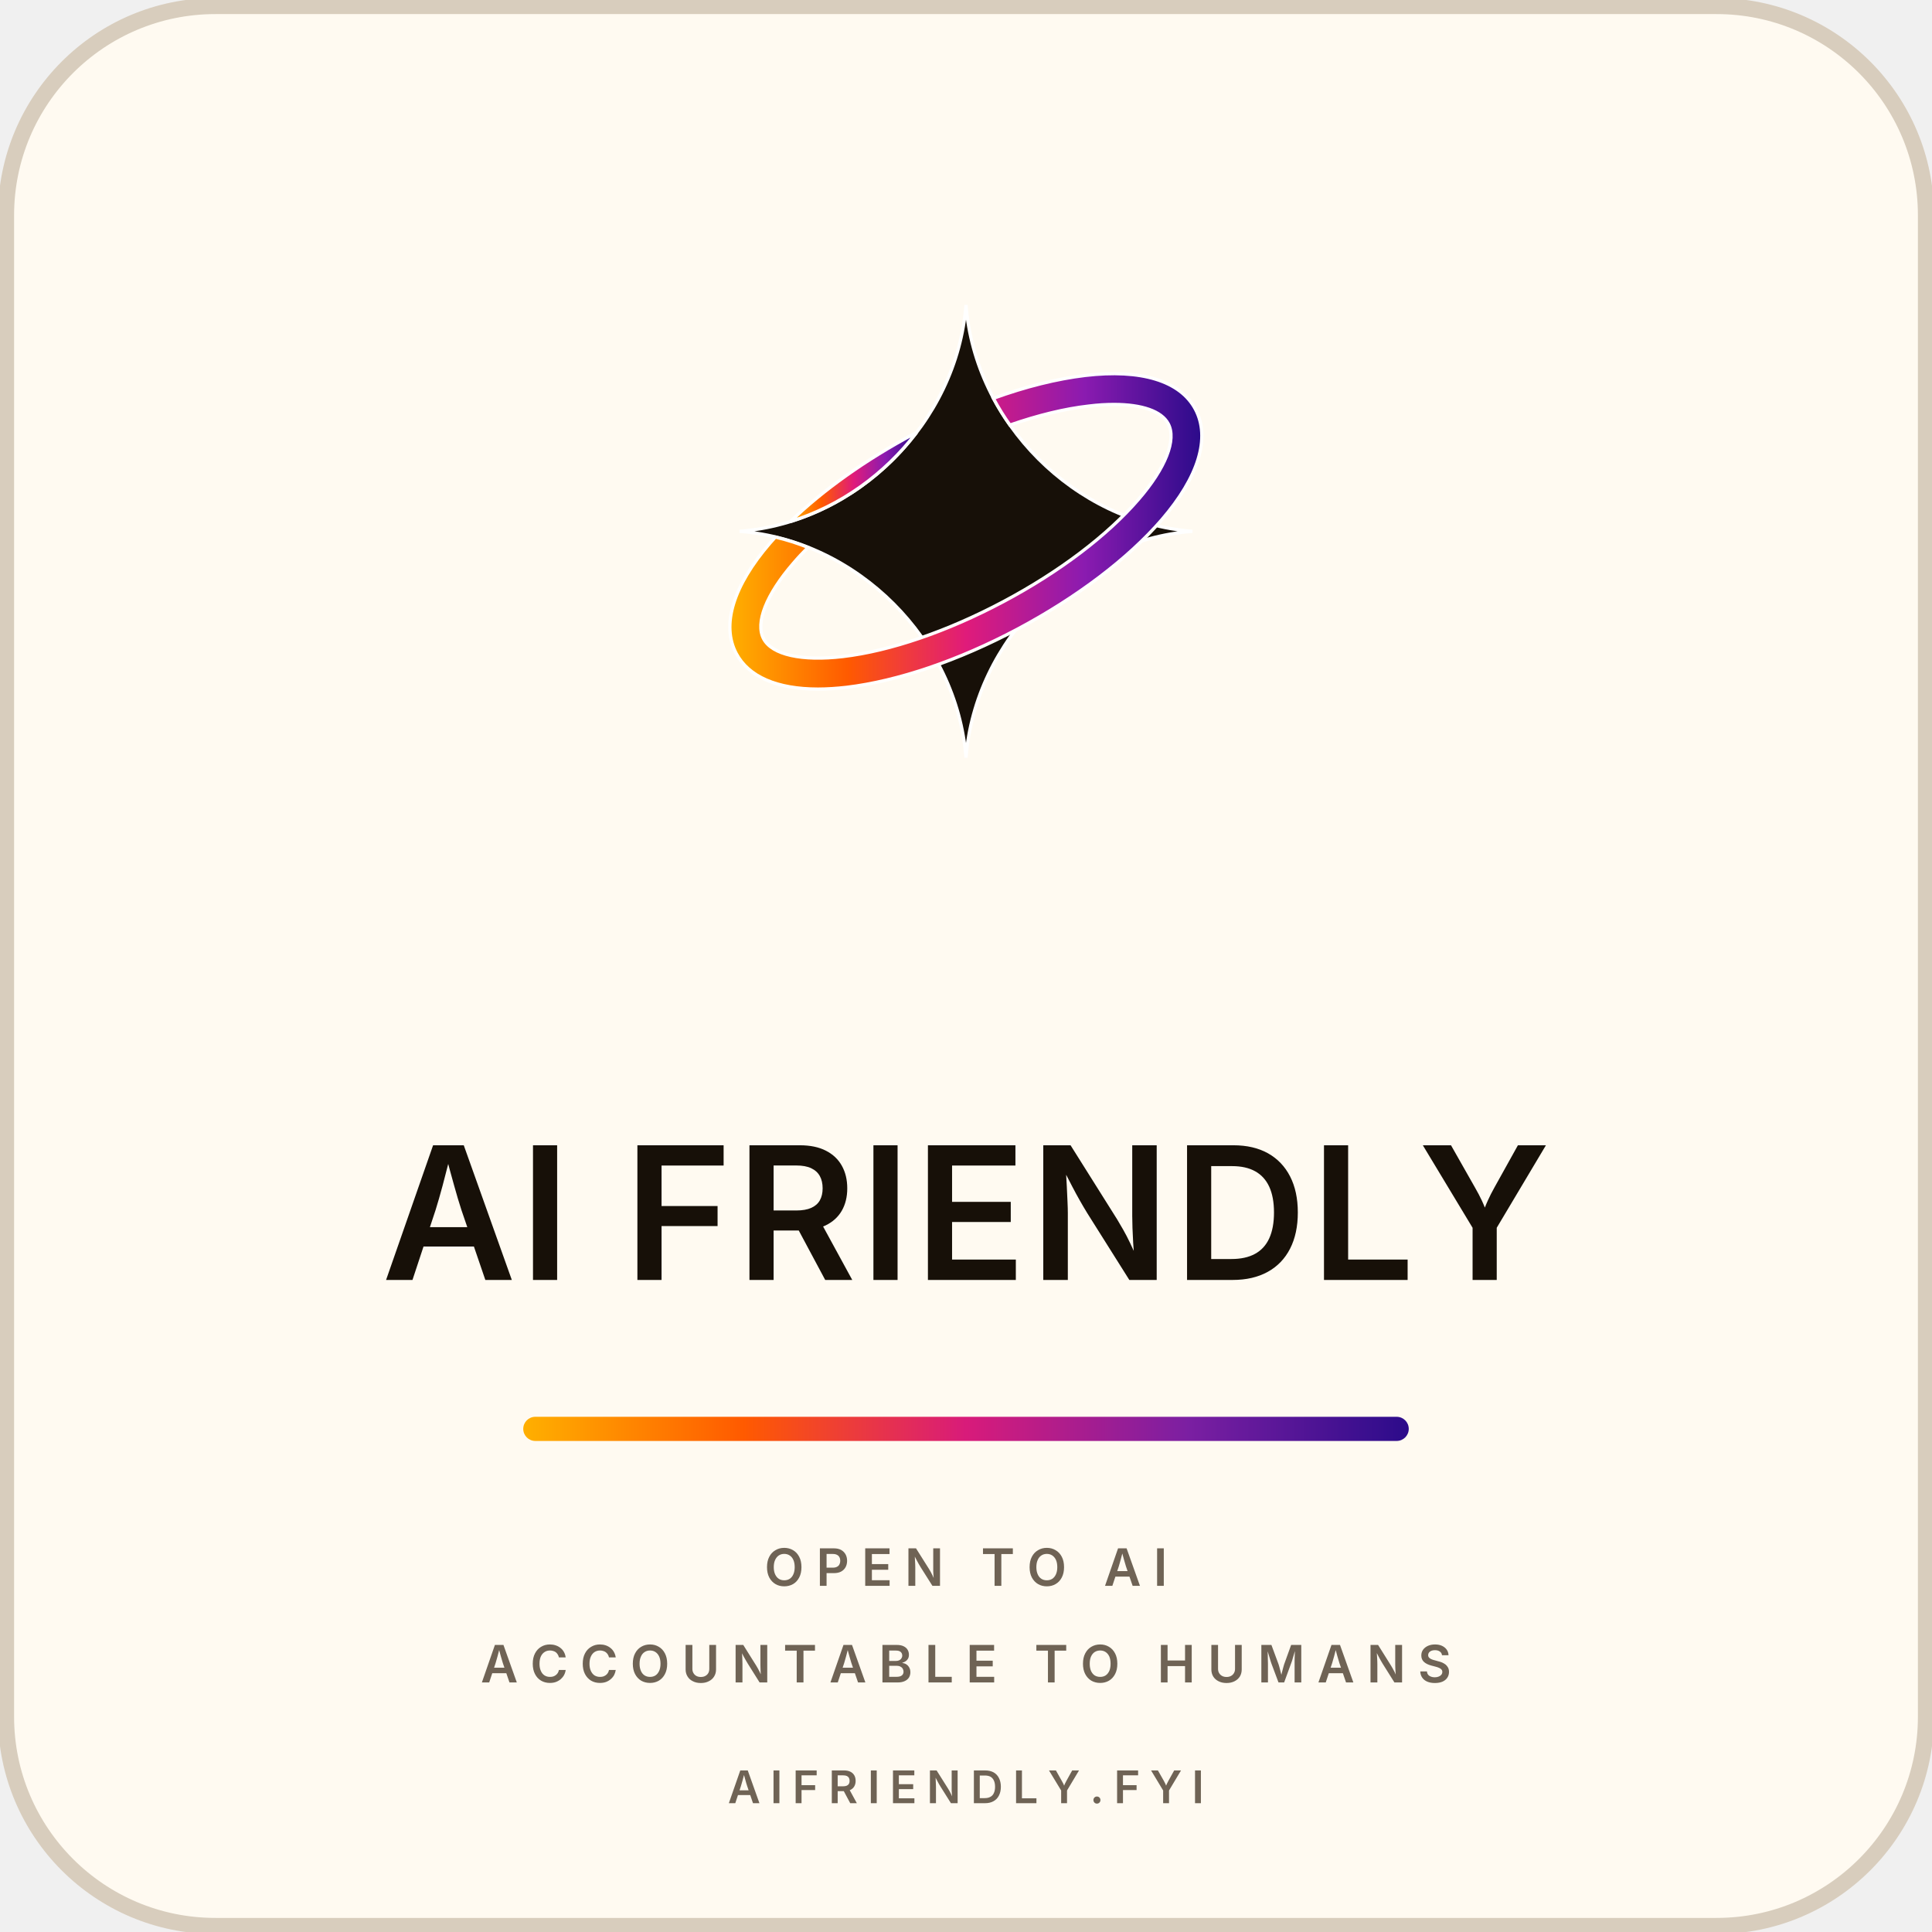
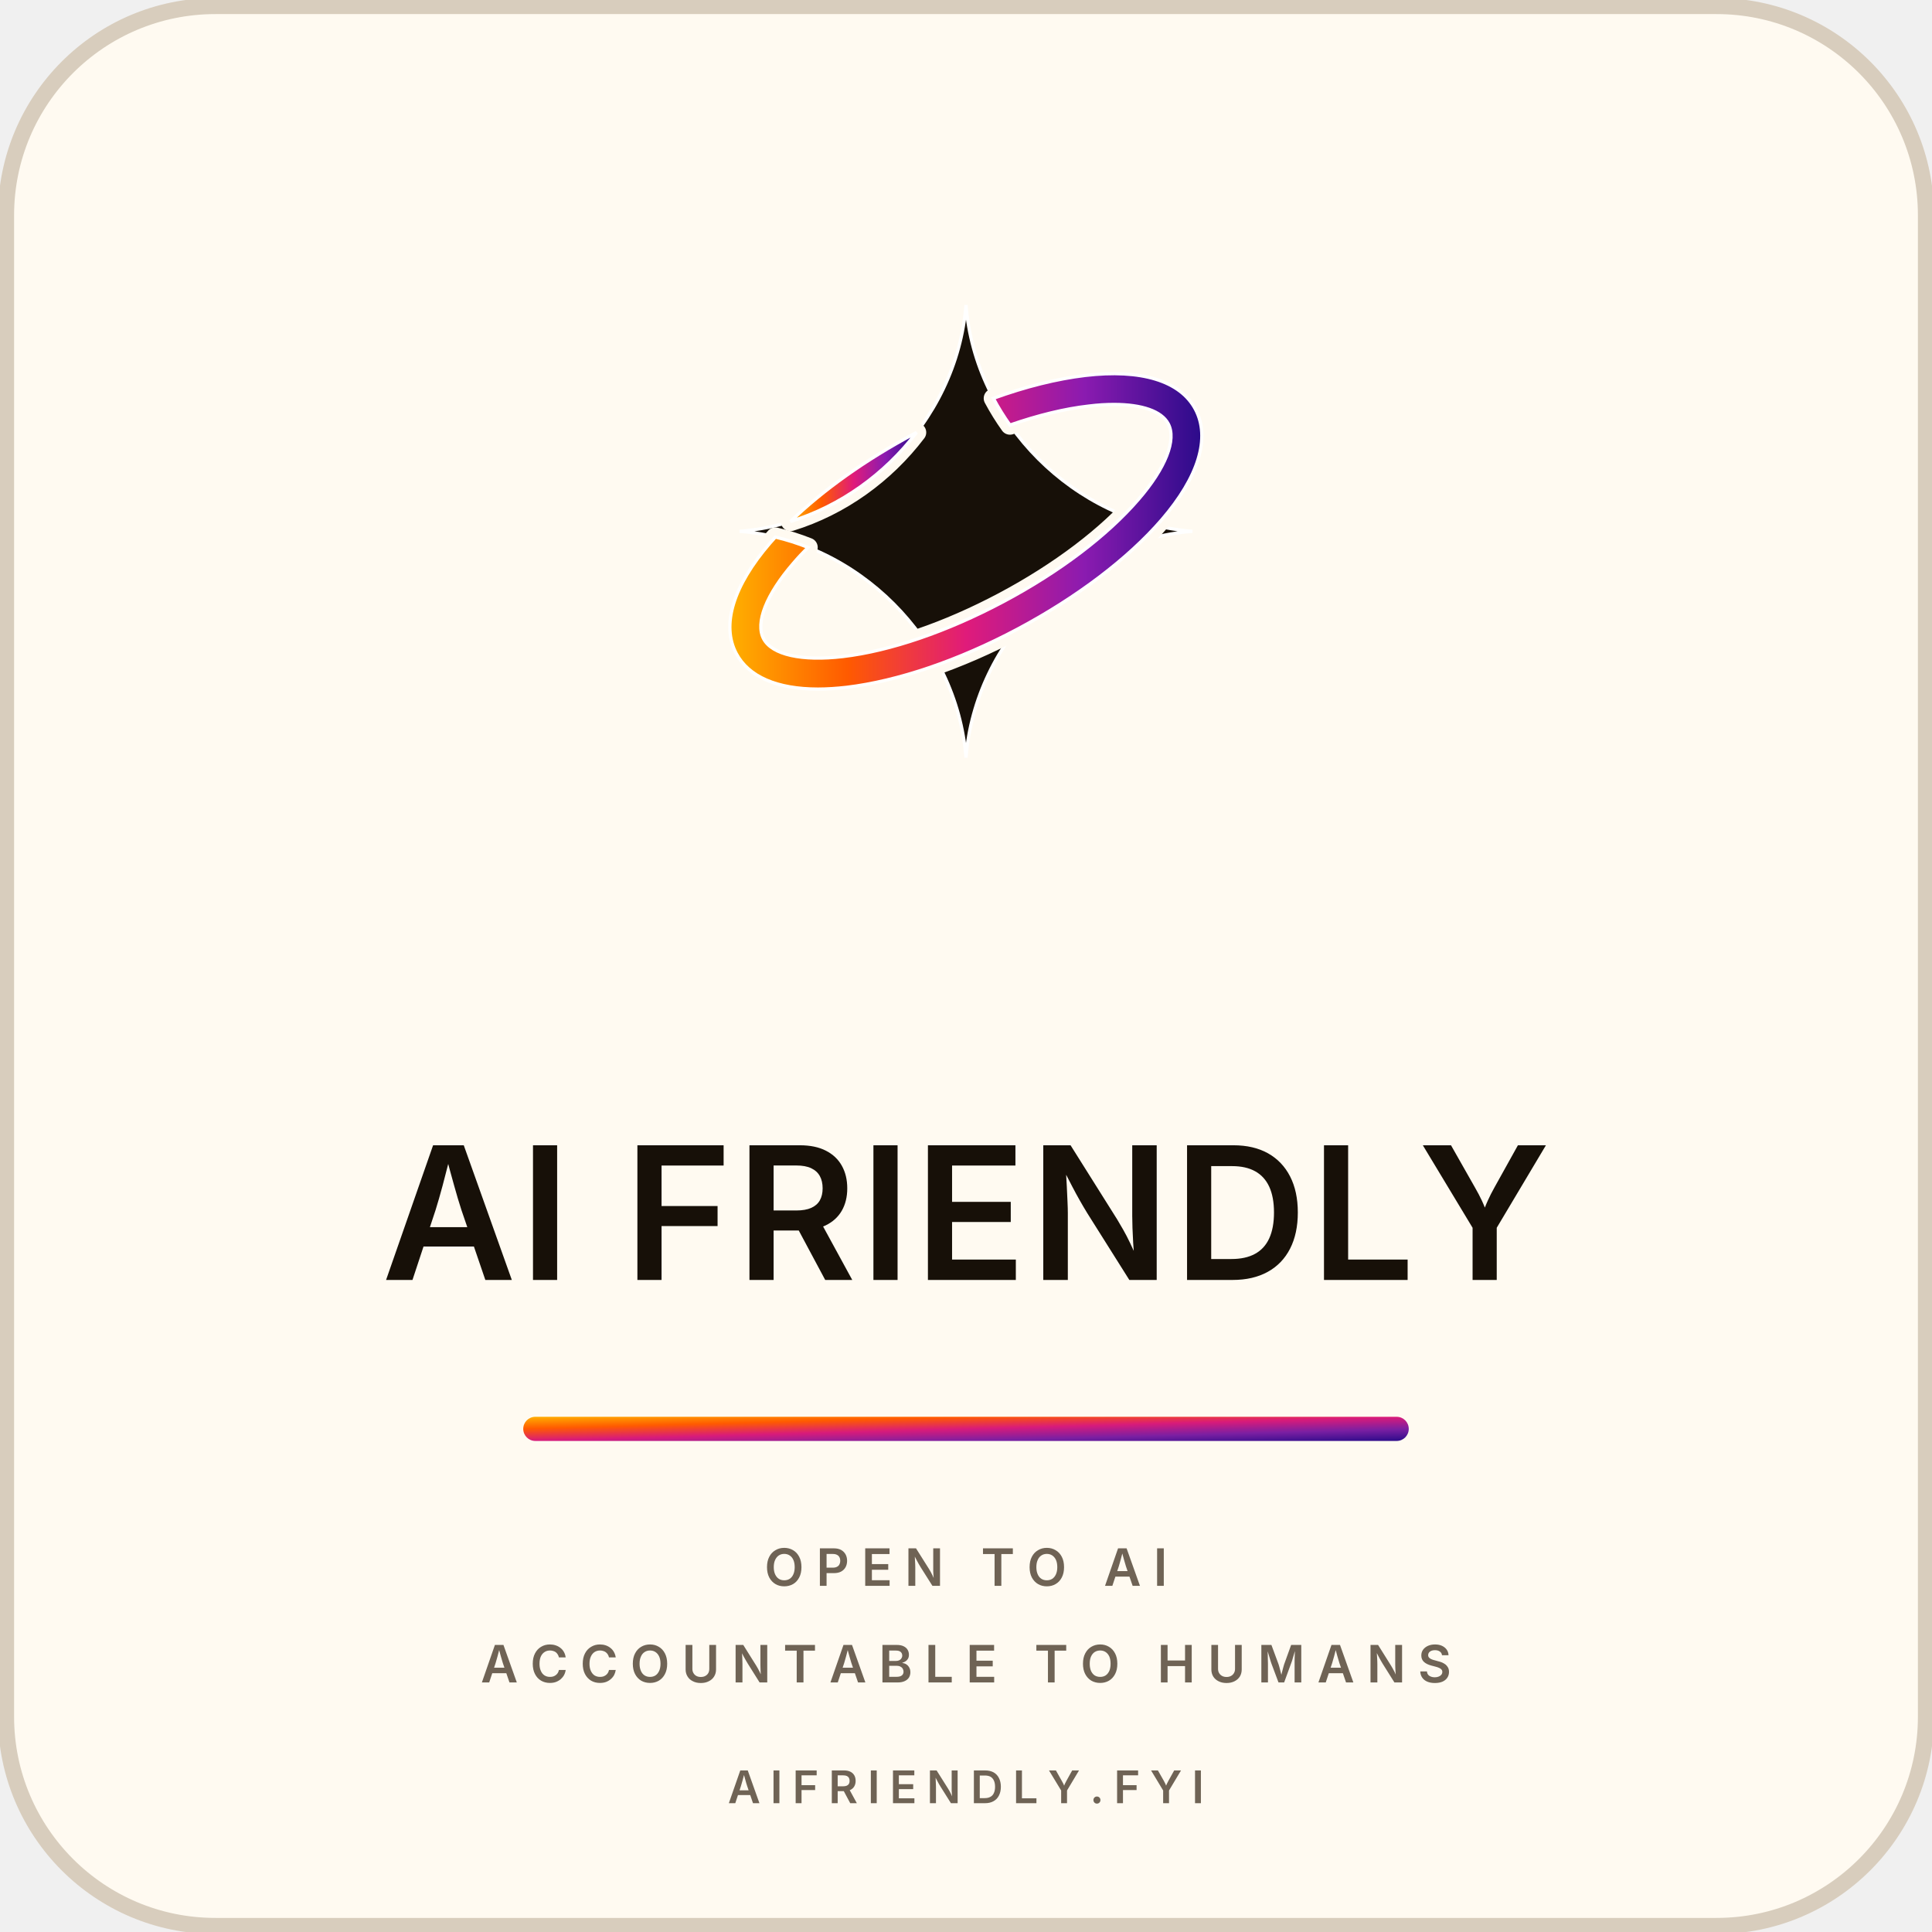
<svg xmlns="http://www.w3.org/2000/svg" width="240" height="240" viewBox="0 0 240 240" role="img">
  <defs>
    <linearGradient id="spec" x1="10" y1="6" x2="54" y2="58" gradientUnits="userSpaceOnUse">
      <stop offset="0" stop-color="#ffb000" />
      <stop offset=".27" stop-color="#ff6a00" />
      <stop offset=".52" stop-color="#e01b7a" />
      <stop offset=".74" stop-color="#8b1bb0" />
      <stop offset="1" stop-color="#2b0b8a" />
    </linearGradient>
-     <linearGradient id="specwide" x1="0" y1="0" x2="1" y2="0">
+     <linearGradient id="specwide" x1="0" y1="0" x2="1" y2="1">
      <stop offset="0" stop-color="#ffb000" />
      <stop offset=".25" stop-color="#ff5a00" />
      <stop offset=".5" stop-color="#d81b7a" />
      <stop offset=".75" stop-color="#7b1fa2" />
      <stop offset="1" stop-color="#2b0b8a" />
    </linearGradient>
  </defs>
  <rect x=".75" y=".75" width="238.5" height="238.5" rx="26" fill="#fffaf1" stroke="#d8cdbd" stroke-width="2.0" />
  <g transform="translate(84.00 30.00) scale(0.2)">
    <defs>
      <linearGradient id="g1m3" gradientUnits="userSpaceOnUse" x1="70.949" y1="146.286" x2="149.285" y2="146.286">
        <stop offset="0" stop-color="#FFB000" />
        <stop offset="0.25" stop-color="#FF5A00" />
        <stop offset="0.5" stop-color="#E01B7A" />
        <stop offset="0.75" stop-color="#8B1BB0" />
        <stop offset="1" stop-color="#2B0B8A" />
      </linearGradient>
      <linearGradient id="g2m3" gradientUnits="userSpaceOnUse" x1="33.495" y1="180" x2="326.505" y2="180">
        <stop offset="0" stop-color="#FFB000" />
        <stop offset="0.25" stop-color="#FF5A00" />
        <stop offset="0.5" stop-color="#E01B7A" />
        <stop offset="0.75" stop-color="#8B1BB0" />
        <stop offset="1" stop-color="#2B0B8A" />
      </linearGradient>
    </defs>
-     <path d="M180,39.4c-5.6,73.1-67.5,135-140.6,140.6c73.1,5.6,135,67.5,140.6,140.6c5.6-73.1,67.5-135,140.6-140.6C247.5,174.4,185.6,112.5,180,39.4z" fill="#171008" stroke="#FFFFFF" stroke-width="2" />
+     <mask id="kom3" maskUnits="userSpaceOnUse" x="-20" y="-20" width="400" height="400">
+       <rect x="-20" y="-20" width="400" height="400" fill="#fff" />
+       <path d="M149.3,118.6c-0.5,0.3-1,0.5-1.5,0.8c-30,16-56.7,35-76.8,54.5C102.1,164.3,129.6,144.5,149.3,118.6z" fill="#000" stroke="#000" stroke-width="12" stroke-linejoin="round" />
+       <path d="M322.5,104.2c-9.4-17.7-33.7-25.1-68.5-21c-17.5,2.1-36.9,6.9-57,14.2c3.1,5.8,6.5,11.3,10.3,16.6c17.3-6,33.9-10.1,49-11.8c5.6-0.7,10.8-1,15.6-1c17.4,0,29.6,4.2,33.7,12c5.3,9.9-1.6,27.5-18.5,47c-19.3,22.4-49.1,45-83.9,63.5c-34.8,18.5-70.2,30.6-99.6,34.1c-25.6,3-44-1.1-49.3-11c-5.3-9.9,1.6-27.5,18.5-47c2.8-3.3,5.9-6.6,9.1-9.8c-6.6-2.6-13.4-4.8-20.3-6.4c-1.1,1.3-2.3,2.5-3.4,3.8c-22.8,26.5-30.3,50.8-20.9,68.5c7.7,14.5,25.4,22.1,50.8,22.1c5.5,0,11.5-0.4,17.7-1.1c31.7-3.8,69.5-16.6,106.3-36.2c36.8-19.6,68.6-43.7,89.5-67.9C324.5,146.2,331.9,121.9,322.5,104.2z" fill="#000" stroke="#000" stroke-width="12" stroke-linejoin="round" />
+     </mask>
+     <path d="M180,39.4c-5.6,73.1-67.5,135-140.6,140.6c73.1,5.6,135,67.5,140.6,140.6c5.6-73.1,67.5-135,140.6-140.6C247.5,174.4,185.6,112.5,180,39.4z" fill="#171008" stroke="#FFFFFF" stroke-width="2" mask="url(#kom3)" />
    <path d="M149.3,118.6c-0.5,0.3-1,0.5-1.5,0.8c-30,16-56.7,35-76.8,54.5C102.1,164.3,129.6,144.5,149.3,118.6z" fill="url(#g1m3)" stroke="#FFFFFF" stroke-width="2" />
    <path d="M322.5,104.2c-9.4-17.7-33.7-25.1-68.5-21c-17.5,2.1-36.9,6.9-57,14.2c3.1,5.8,6.5,11.3,10.3,16.6c17.3-6,33.9-10.1,49-11.8c5.6-0.7,10.8-1,15.6-1c17.4,0,29.6,4.2,33.7,12c5.3,9.9-1.6,27.5-18.5,47c-19.3,22.4-49.1,45-83.9,63.5c-34.8,18.5-70.2,30.6-99.6,34.1c-25.6,3-44-1.1-49.3-11c-5.3-9.9,1.6-27.5,18.5-47c2.8-3.3,5.9-6.6,9.1-9.8c-6.6-2.6-13.4-4.8-20.3-6.4c-1.1,1.3-2.3,2.5-3.4,3.8c-22.8,26.5-30.3,50.8-20.9,68.5c7.7,14.5,25.4,22.1,50.8,22.1c5.5,0,11.5-0.4,17.7-1.1c31.7-3.8,69.5-16.6,106.3-36.2c36.8-19.6,68.6-43.7,89.5-67.9C324.5,146.2,331.9,121.9,322.5,104.2z" fill="url(#g2m3)" stroke="#FFFFFF" stroke-width="2" />
  </g>
  <path d="M47.96 159.00 53.80 142.27H57.61L63.58 159.00H60.29L57.32 150.31Q56.88 148.96 56.41 147.26Q55.93 145.56 55.36 143.39H55.99Q55.43 145.58 54.98 147.29Q54.52 149.00 54.11 150.31L51.24 159.00ZM51.36 154.85V152.44H60.18V154.85Z M69.21 142.27V159.00H66.21V142.27Z M79.18 159.00V142.27H89.89V144.79H82.18V149.82H89.14V152.31H82.18V159.00Z M93.10 159.00V142.27H99.36Q101.28 142.27 102.59 142.94Q103.91 143.61 104.58 144.82Q105.25 146.02 105.25 147.62Q105.25 149.22 104.57 150.40Q103.89 151.58 102.57 152.22Q101.25 152.86 99.31 152.86H94.85V150.37H98.91Q100.05 150.37 100.77 150.05Q101.49 149.73 101.84 149.12Q102.19 148.50 102.19 147.62Q102.19 146.72 101.84 146.09Q101.49 145.46 100.77 145.12Q100.05 144.78 98.90 144.78H96.10V159.00ZM102.51 159.00 98.45 151.41H101.73L105.87 159.00Z M111.50 142.27V159.00H108.50V142.27Z M115.27 159.00V142.27H126.14V144.79H118.27V149.30H125.56V151.80H118.27V156.47H126.19V159.00Z M129.60 159.00V142.27H132.99L138.78 151.48Q139.13 152.05 139.54 152.78Q139.95 153.50 140.38 154.40Q140.82 155.29 141.25 156.38H140.91Q140.83 155.44 140.77 154.44Q140.71 153.45 140.68 152.55Q140.65 151.66 140.65 151.04V142.27H143.69V159.00H140.29L135.07 150.71Q134.58 149.91 134.14 149.13Q133.70 148.36 133.19 147.38Q132.69 146.40 131.97 145.02H132.39Q132.46 146.24 132.52 147.34Q132.58 148.43 132.61 149.29Q132.65 150.16 132.65 150.69V159.00Z M153.12 159.00H148.89V156.40H152.97Q154.73 156.40 155.90 155.76Q157.08 155.12 157.67 153.83Q158.26 152.54 158.26 150.62Q158.26 148.70 157.67 147.42Q157.08 146.14 155.92 145.50Q154.77 144.86 153.05 144.86H148.80V142.27H153.23Q155.73 142.27 157.52 143.27Q159.30 144.27 160.26 146.14Q161.22 148.01 161.22 150.62Q161.22 153.23 160.26 155.11Q159.30 156.99 157.49 157.99Q155.67 159.00 153.12 159.00ZM150.46 142.27V159.00H147.46V142.27Z M164.47 159.00V142.27H167.47V156.47H174.86V159.00Z M182.93 159.00V152.52L176.75 142.27H180.25L183.24 147.54Q183.72 148.37 184.09 149.16Q184.46 149.95 184.85 151.09H184.07Q184.45 149.94 184.82 149.14Q185.18 148.34 185.63 147.54L188.56 142.27H192.04L185.93 152.52V159.00Z" fill="#171008" />
  <rect x="65.0" y="176" width="110" height="3" rx="1.5" fill="url(#specwide)" />
  <path d="M97.42 197.06Q96.81 197.06 96.33 196.78Q95.84 196.49 95.56 195.96Q95.28 195.42 95.28 194.68Q95.28 193.92 95.56 193.39Q95.84 192.85 96.33 192.57Q96.81 192.28 97.42 192.28Q98.03 192.28 98.52 192.57Q99.00 192.85 99.28 193.39Q99.56 193.92 99.56 194.68Q99.56 195.43 99.28 195.96Q99.00 196.50 98.52 196.78Q98.03 197.06 97.42 197.06ZM97.42 196.31Q97.80 196.31 98.09 196.13Q98.39 195.94 98.55 195.57Q98.72 195.20 98.72 194.68Q98.72 194.14 98.55 193.77Q98.39 193.41 98.09 193.22Q97.80 193.03 97.42 193.03Q97.04 193.03 96.75 193.22Q96.46 193.41 96.29 193.78Q96.12 194.14 96.12 194.68Q96.12 195.20 96.29 195.57Q96.46 195.94 96.75 196.13Q97.04 196.31 97.42 196.31Z M101.85 197.00V192.34H103.59Q104.12 192.34 104.49 192.54Q104.85 192.75 105.04 193.09Q105.23 193.44 105.23 193.89Q105.23 194.33 105.04 194.68Q104.85 195.03 104.48 195.23Q104.12 195.42 103.58 195.42H102.42V194.74H103.47Q103.78 194.74 103.98 194.63Q104.19 194.52 104.28 194.33Q104.38 194.13 104.38 193.89Q104.38 193.64 104.28 193.45Q104.19 193.26 103.98 193.15Q103.78 193.04 103.46 193.04H102.68V197.00Z M107.48 197.00V192.34H110.50V193.05H108.31V194.30H110.34V195.00H108.31V196.30H110.51V197.00Z M112.85 197.00V192.34H113.79L115.41 194.91Q115.50 195.07 115.62 195.27Q115.73 195.47 115.85 195.72Q115.97 195.97 116.09 196.27H116.00Q115.98 196.01 115.96 195.73Q115.94 195.45 115.93 195.21Q115.93 194.96 115.93 194.79V192.34H116.77V197.00H115.83L114.37 194.69Q114.24 194.47 114.11 194.25Q113.99 194.04 113.85 193.77Q113.71 193.49 113.51 193.11H113.63Q113.65 193.45 113.66 193.75Q113.68 194.06 113.69 194.30Q113.70 194.54 113.70 194.69V197.00Z M122.11 193.05V192.34H125.82V193.05H124.39V197.00H123.55V193.05Z M130.04 197.06Q129.43 197.06 128.95 196.78Q128.46 196.49 128.18 195.96Q127.90 195.42 127.90 194.68Q127.90 193.92 128.18 193.39Q128.46 192.85 128.95 192.57Q129.43 192.28 130.04 192.28Q130.65 192.28 131.13 192.57Q131.62 192.85 131.90 193.39Q132.18 193.92 132.18 194.68Q132.18 195.43 131.90 195.96Q131.62 196.50 131.13 196.78Q130.65 197.06 130.04 197.06ZM130.04 196.31Q130.42 196.31 130.71 196.13Q131.00 195.94 131.17 195.57Q131.34 195.20 131.34 194.68Q131.34 194.14 131.17 193.77Q131.00 193.41 130.71 193.22Q130.42 193.03 130.04 193.03Q129.66 193.03 129.37 193.22Q129.07 193.41 128.91 193.78Q128.74 194.14 128.74 194.68Q128.74 195.20 128.91 195.57Q129.07 195.94 129.37 196.13Q129.66 196.31 130.04 196.31Z M137.27 197.00 138.89 192.34H139.95L141.61 197.00H140.70L139.87 194.58Q139.75 194.21 139.62 193.73Q139.49 193.26 139.33 192.66H139.50Q139.35 193.26 139.22 193.74Q139.09 194.22 138.98 194.58L138.18 197.00ZM138.21 195.85V195.17H140.67V195.85Z M144.57 192.34V197.00H143.74V192.34Z" fill="#6f6355" />
  <path d="M59.86 209.00 61.48 204.34H62.54L64.20 209.00H63.29L62.46 206.58Q62.34 206.21 62.21 205.73Q62.07 205.26 61.92 204.66H62.09Q61.94 205.26 61.81 205.74Q61.68 206.22 61.57 206.58L60.77 209.00ZM60.80 207.85V207.17H63.25V207.85Z M68.31 209.06Q67.70 209.06 67.22 208.78Q66.73 208.49 66.46 207.96Q66.18 207.42 66.18 206.68Q66.18 205.92 66.46 205.39Q66.74 204.85 67.22 204.57Q67.70 204.28 68.31 204.28Q68.69 204.28 69.02 204.39Q69.36 204.50 69.62 204.71Q69.88 204.91 70.05 205.21Q70.22 205.51 70.27 205.89H69.43Q69.39 205.69 69.29 205.53Q69.19 205.37 69.05 205.25Q68.90 205.14 68.72 205.09Q68.53 205.03 68.32 205.03Q67.94 205.03 67.65 205.22Q67.35 205.41 67.18 205.78Q67.02 206.15 67.02 206.68Q67.02 207.21 67.19 207.57Q67.35 207.94 67.65 208.13Q67.94 208.31 68.32 208.31Q68.53 208.31 68.71 208.26Q68.90 208.20 69.04 208.09Q69.19 207.98 69.29 207.82Q69.39 207.66 69.43 207.45H70.27Q70.23 207.78 70.07 208.08Q69.91 208.37 69.66 208.59Q69.40 208.81 69.06 208.94Q68.72 209.06 68.31 209.06Z M74.52 209.06Q73.91 209.06 73.43 208.78Q72.95 208.49 72.67 207.96Q72.39 207.42 72.39 206.68Q72.39 205.92 72.67 205.39Q72.95 204.85 73.44 204.57Q73.92 204.28 74.52 204.28Q74.91 204.28 75.24 204.39Q75.57 204.50 75.83 204.71Q76.09 204.91 76.26 205.21Q76.43 205.51 76.49 205.89H75.65Q75.61 205.69 75.51 205.53Q75.41 205.37 75.26 205.25Q75.12 205.14 74.93 205.09Q74.75 205.03 74.54 205.03Q74.16 205.03 73.86 205.22Q73.57 205.41 73.40 205.78Q73.23 206.15 73.23 206.68Q73.23 207.21 73.40 207.57Q73.57 207.94 73.86 208.13Q74.16 208.31 74.54 208.31Q74.74 208.31 74.93 208.26Q75.11 208.20 75.26 208.09Q75.41 207.98 75.51 207.82Q75.61 207.66 75.65 207.45H76.49Q76.44 207.78 76.29 208.08Q76.13 208.37 75.87 208.59Q75.62 208.81 75.28 208.94Q74.94 209.06 74.52 209.06Z M80.75 209.06Q80.14 209.06 79.65 208.78Q79.17 208.49 78.89 207.96Q78.61 207.42 78.61 206.68Q78.61 205.92 78.89 205.39Q79.17 204.85 79.65 204.57Q80.14 204.28 80.75 204.28Q81.36 204.28 81.84 204.57Q82.32 204.85 82.60 205.39Q82.88 205.92 82.88 206.68Q82.88 207.43 82.60 207.96Q82.32 208.50 81.84 208.78Q81.36 209.06 80.75 209.06ZM80.75 208.31Q81.13 208.31 81.42 208.13Q81.71 207.94 81.88 207.57Q82.05 207.20 82.05 206.68Q82.05 206.14 81.88 205.77Q81.71 205.41 81.42 205.22Q81.13 205.03 80.75 205.03Q80.37 205.03 80.08 205.22Q79.78 205.41 79.62 205.78Q79.45 206.14 79.45 206.68Q79.45 207.20 79.62 207.57Q79.78 207.94 80.08 208.13Q80.37 208.31 80.75 208.31Z M87.06 209.07Q86.49 209.07 86.07 208.85Q85.64 208.64 85.41 208.26Q85.17 207.88 85.17 207.38V204.34H86.01V207.31Q86.01 207.61 86.14 207.83Q86.27 208.06 86.50 208.19Q86.74 208.32 87.06 208.32Q87.39 208.32 87.62 208.19Q87.86 208.06 87.99 207.83Q88.11 207.61 88.11 207.31V204.34H88.95V207.38Q88.95 207.88 88.71 208.26Q88.48 208.64 88.05 208.85Q87.63 209.07 87.06 209.07Z M91.38 209.00V204.34H92.33L93.94 206.91Q94.04 207.07 94.15 207.27Q94.26 207.47 94.38 207.72Q94.51 207.97 94.63 208.27H94.53Q94.51 208.01 94.49 207.73Q94.48 207.45 94.47 207.21Q94.46 206.96 94.46 206.79V204.34H95.31V209.00H94.36L92.91 206.69Q92.77 206.47 92.65 206.25Q92.52 206.04 92.38 205.77Q92.24 205.49 92.04 205.11H92.16Q92.18 205.45 92.20 205.75Q92.21 206.06 92.22 206.30Q92.23 206.54 92.23 206.69V209.00Z M97.53 205.05V204.34H101.24V205.05H99.81V209.00H98.97V205.05Z M103.16 209.00 104.78 204.34H105.84L107.50 209.00H106.59L105.76 206.58Q105.64 206.21 105.51 205.73Q105.37 205.26 105.22 204.66H105.39Q105.24 205.26 105.11 205.74Q104.98 206.22 104.87 206.58L104.07 209.00ZM104.10 207.85V207.17H106.55V207.85Z M109.62 209.00V204.34H111.41Q111.91 204.34 112.24 204.50Q112.58 204.66 112.74 204.93Q112.91 205.21 112.91 205.55Q112.91 205.84 112.80 206.04Q112.69 206.24 112.51 206.36Q112.32 206.49 112.10 206.55V206.59Q112.34 206.60 112.57 206.74Q112.80 206.88 112.94 207.13Q113.09 207.38 113.09 207.73Q113.09 208.09 112.92 208.38Q112.74 208.67 112.39 208.83Q112.04 209.00 111.50 209.00ZM110.46 208.30H111.37Q111.83 208.30 112.04 208.12Q112.24 207.95 112.24 207.67Q112.24 207.46 112.14 207.29Q112.04 207.12 111.85 207.03Q111.66 206.93 111.40 206.93H110.46ZM110.46 206.33H111.30Q111.52 206.33 111.70 206.25Q111.87 206.17 111.97 206.02Q112.08 205.86 112.08 205.66Q112.08 205.39 111.89 205.21Q111.69 205.04 111.32 205.04H110.46Z M115.34 209.00V204.34H116.18V208.30H118.23V209.00Z M120.46 209.00V204.34H123.49V205.05H121.30V206.30H123.32V207.00H121.30V208.30H123.50V209.00Z M128.74 205.05V204.34H132.45V205.05H131.01V209.00H130.18V205.05Z M136.67 209.06Q136.06 209.06 135.57 208.78Q135.09 208.49 134.81 207.96Q134.53 207.42 134.53 206.68Q134.53 205.92 134.81 205.39Q135.09 204.85 135.57 204.57Q136.06 204.28 136.67 204.28Q137.28 204.28 137.76 204.57Q138.24 204.85 138.52 205.39Q138.80 205.92 138.80 206.68Q138.80 207.43 138.52 207.96Q138.24 208.50 137.76 208.78Q137.28 209.06 136.67 209.06ZM136.67 208.31Q137.05 208.31 137.34 208.13Q137.63 207.94 137.80 207.57Q137.96 207.20 137.96 206.68Q137.96 206.14 137.80 205.77Q137.63 205.41 137.34 205.22Q137.05 205.03 136.67 205.03Q136.29 205.03 135.99 205.22Q135.70 205.41 135.53 205.78Q135.37 206.14 135.37 206.68Q135.37 207.20 135.53 207.57Q135.70 207.94 135.99 208.13Q136.29 208.31 136.67 208.31Z M144.21 209.00V204.34H145.04V206.27H147.21V204.34H148.04V209.00H147.21V206.97H145.04V209.00Z M152.37 209.07Q151.80 209.07 151.37 208.85Q150.95 208.64 150.71 208.26Q150.48 207.88 150.48 207.38V204.34H151.31V207.31Q151.31 207.61 151.44 207.83Q151.57 208.06 151.81 208.19Q152.04 208.32 152.37 208.32Q152.69 208.32 152.92 208.19Q153.16 208.06 153.29 207.83Q153.42 207.61 153.42 207.31V204.34H154.25V207.38Q154.25 207.88 154.02 208.26Q153.78 208.64 153.36 208.85Q152.93 209.07 152.37 209.07Z M156.69 209.00V204.34H157.94L158.83 206.75Q158.87 206.88 158.93 207.09Q158.99 207.30 159.05 207.55Q159.11 207.79 159.17 208.02Q159.22 208.25 159.26 208.43H159.09Q159.13 208.26 159.18 208.03Q159.24 207.80 159.30 207.55Q159.36 207.31 159.42 207.10Q159.47 206.88 159.52 206.75L160.39 204.34H161.65V209.00H160.82V206.65Q160.82 206.50 160.82 206.29Q160.83 206.07 160.83 205.83Q160.84 205.59 160.85 205.34Q160.85 205.09 160.85 204.87H160.91Q160.85 205.11 160.78 205.37Q160.70 205.63 160.63 205.87Q160.56 206.11 160.50 206.32Q160.43 206.52 160.38 206.65L159.52 209.00H158.82L157.94 206.65Q157.90 206.52 157.83 206.32Q157.77 206.12 157.70 205.88Q157.62 205.64 157.55 205.38Q157.47 205.12 157.40 204.87H157.47Q157.48 205.08 157.48 205.32Q157.49 205.57 157.49 205.81Q157.50 206.06 157.50 206.28Q157.51 206.49 157.51 206.65V209.00Z M163.78 209.00 165.40 204.34H166.46L168.12 209.00H167.21L166.38 206.58Q166.26 206.21 166.13 205.73Q166.00 205.26 165.84 204.66H166.01Q165.86 205.26 165.73 205.74Q165.60 206.22 165.49 206.58L164.69 209.00ZM164.72 207.85V207.17H167.18V207.85Z M170.25 209.00V204.34H171.19L172.80 206.91Q172.90 207.07 173.01 207.27Q173.13 207.47 173.25 207.72Q173.37 207.97 173.49 208.27H173.40Q173.37 208.01 173.36 207.73Q173.34 207.45 173.33 207.21Q173.32 206.96 173.32 206.79V204.34H174.17V209.00H173.22L171.77 206.69Q171.63 206.47 171.51 206.25Q171.39 206.04 171.25 205.77Q171.11 205.49 170.91 205.11H171.02Q171.04 205.45 171.06 205.75Q171.08 206.06 171.09 206.30Q171.10 206.54 171.10 206.69V209.00Z M178.24 209.07Q177.70 209.07 177.30 208.90Q176.90 208.73 176.68 208.41Q176.45 208.09 176.43 207.63H177.26Q177.28 207.88 177.41 208.04Q177.54 208.20 177.76 208.28Q177.97 208.36 178.23 208.36Q178.51 208.36 178.72 208.27Q178.93 208.19 179.05 208.04Q179.17 207.89 179.17 207.69Q179.17 207.50 179.06 207.39Q178.96 207.27 178.77 207.19Q178.58 207.10 178.33 207.04L177.80 206.90Q177.22 206.75 176.89 206.45Q176.56 206.15 176.56 205.65Q176.56 205.24 176.78 204.93Q177.01 204.62 177.39 204.45Q177.78 204.28 178.26 204.28Q178.76 204.28 179.13 204.45Q179.51 204.63 179.72 204.93Q179.93 205.23 179.94 205.62H179.13Q179.10 205.32 178.86 205.16Q178.63 204.99 178.25 204.99Q177.99 204.99 177.80 205.07Q177.61 205.15 177.51 205.29Q177.41 205.43 177.41 205.60Q177.41 205.80 177.53 205.92Q177.65 206.05 177.83 206.12Q178.01 206.20 178.20 206.24L178.63 206.36Q178.89 206.42 179.14 206.52Q179.38 206.63 179.58 206.78Q179.77 206.94 179.89 207.17Q180.00 207.39 180.00 207.69Q180.00 208.10 179.79 208.41Q179.59 208.72 179.19 208.90Q178.80 209.07 178.24 209.07Z" fill="#6f6355" />
  <path d="M90.54 224.00 91.96 219.93H92.89L94.34 224.00H93.54L92.82 221.88Q92.71 221.56 92.60 221.14Q92.48 220.73 92.34 220.20H92.50Q92.36 220.73 92.25 221.15Q92.14 221.57 92.04 221.88L91.34 224.00ZM91.37 222.99V222.40H93.51V222.99Z M96.82 219.93V224.00H96.09V219.93Z M98.84 224.00V219.93H101.45V220.54H99.57V221.76H101.26V222.37H99.57V224.00Z M103.33 224.00V219.93H104.86Q105.32 219.93 105.64 220.09Q105.96 220.25 106.13 220.55Q106.29 220.84 106.29 221.23Q106.29 221.62 106.12 221.91Q105.96 222.19 105.64 222.35Q105.31 222.50 104.84 222.50H103.76V221.90H104.75Q105.02 221.90 105.20 221.82Q105.37 221.74 105.46 221.59Q105.54 221.44 105.54 221.23Q105.54 221.01 105.46 220.86Q105.37 220.70 105.20 220.62Q105.02 220.54 104.74 220.54H104.06V224.00ZM105.62 224.00 104.63 222.15H105.43L106.44 224.00Z M108.91 219.93V224.00H108.18V219.93Z M110.93 224.00V219.93H113.58V220.54H111.66V221.64H113.44V222.25H111.66V223.39H113.59V224.00Z M115.52 224.00V219.93H116.35L117.76 222.17Q117.85 222.31 117.95 222.49Q118.04 222.66 118.15 222.88Q118.26 223.10 118.36 223.36H118.28Q118.26 223.13 118.25 222.89Q118.23 222.65 118.22 222.43Q118.22 222.21 118.22 222.06V219.93H118.96V224.00H118.13L116.86 221.98Q116.74 221.79 116.63 221.60Q116.52 221.41 116.40 221.17Q116.28 220.93 116.10 220.60H116.21Q116.22 220.89 116.24 221.16Q116.25 221.43 116.26 221.64Q116.27 221.85 116.27 221.98V224.00Z M122.36 224.00H121.32V223.37H122.32Q122.75 223.37 123.03 223.21Q123.32 223.06 123.46 222.74Q123.61 222.43 123.61 221.96Q123.61 221.49 123.46 221.18Q123.32 220.87 123.04 220.71Q122.76 220.56 122.34 220.56H121.30V219.93H122.38Q122.99 219.93 123.43 220.17Q123.86 220.41 124.09 220.87Q124.33 221.33 124.33 221.96Q124.33 222.59 124.09 223.05Q123.86 223.51 123.42 223.75Q122.98 224.00 122.36 224.00ZM121.71 219.93V224.00H120.98V219.93Z M126.22 224.00V219.93H126.95V223.39H128.75V224.00Z M131.82 224.00V222.42L130.31 219.93H131.17L131.89 221.21Q132.01 221.41 132.10 221.60Q132.19 221.80 132.29 222.07H132.09Q132.19 221.79 132.28 221.60Q132.37 221.41 132.48 221.21L133.19 219.93H134.04L132.55 222.42V224.00Z M136.26 224.05Q136.08 224.05 135.95 223.92Q135.83 223.79 135.83 223.61Q135.83 223.43 135.95 223.30Q136.08 223.17 136.26 223.17Q136.45 223.17 136.58 223.30Q136.70 223.43 136.70 223.61Q136.70 223.79 136.58 223.92Q136.45 224.05 136.26 224.05Z M138.77 224.00V219.93H141.38V220.54H139.50V221.76H141.19V222.37H139.50V224.00Z M144.49 224.00V222.42L142.99 219.93H143.84L144.57 221.21Q144.68 221.41 144.77 221.60Q144.86 221.80 144.96 222.07H144.77Q144.86 221.79 144.95 221.60Q145.04 221.41 145.15 221.21L145.86 219.93H146.71L145.22 222.42V224.00Z M149.18 219.93V224.00H148.45V219.93Z" fill="#6f6355" />
</svg>
